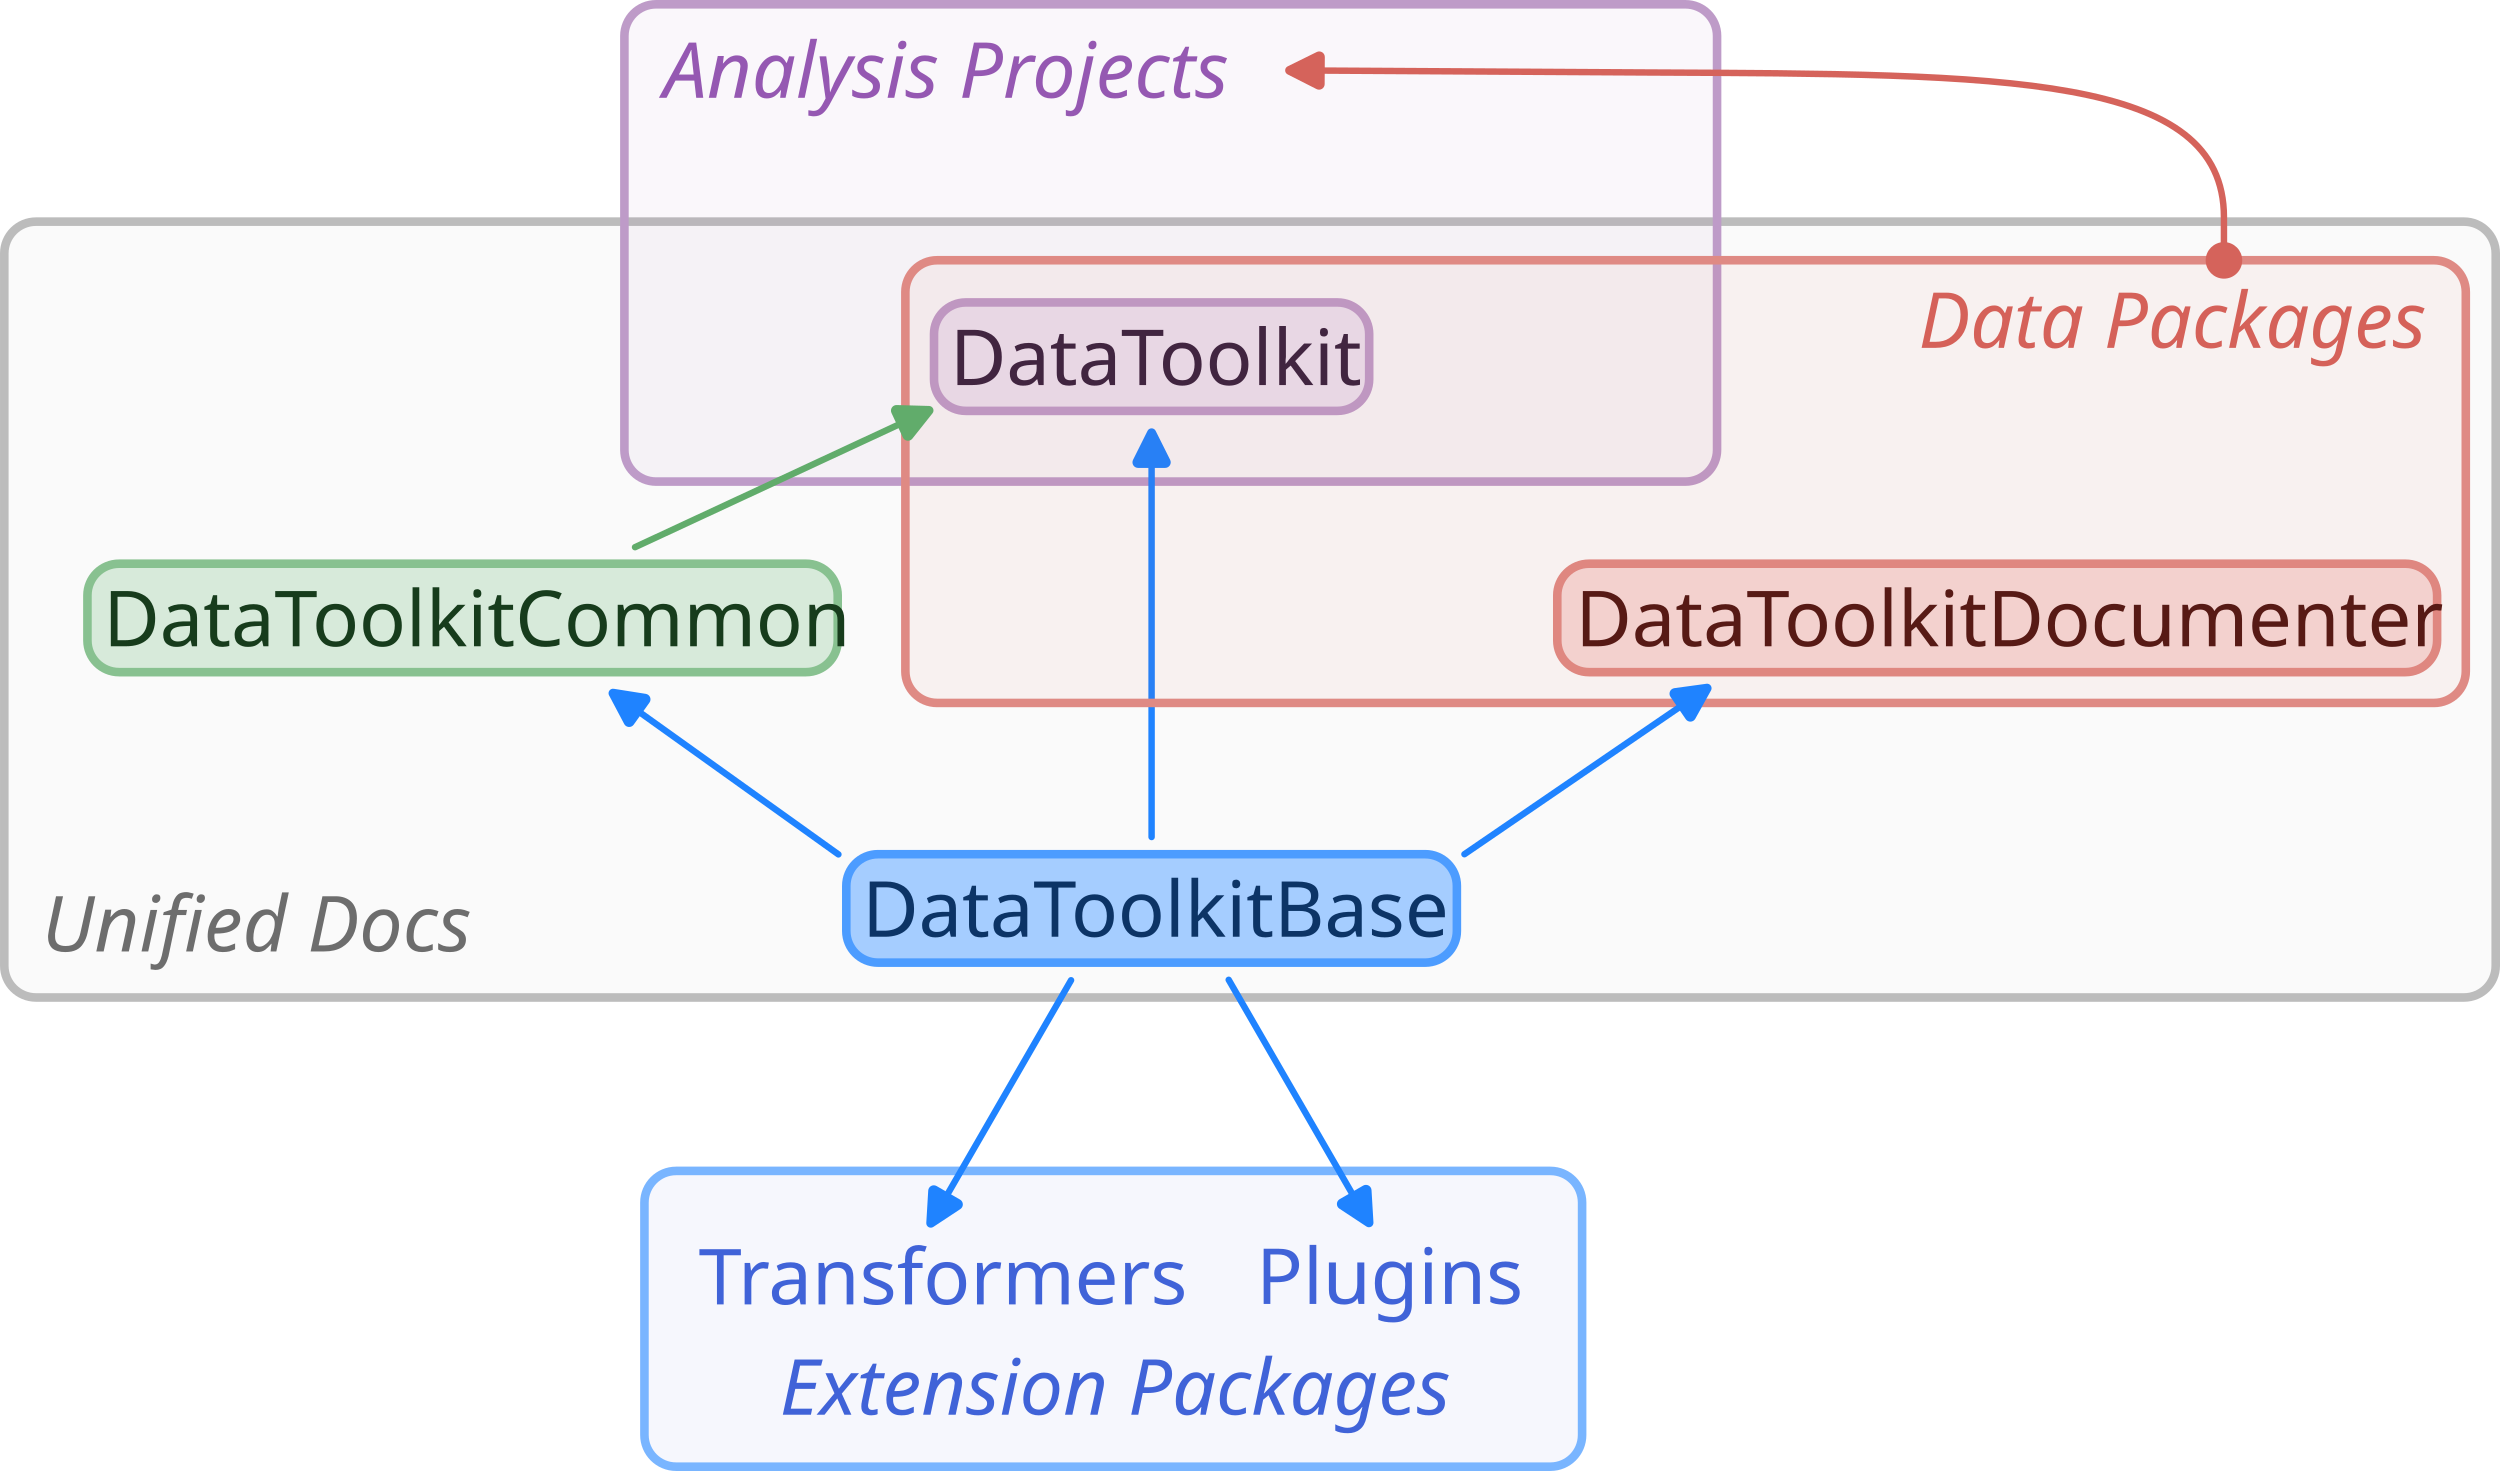
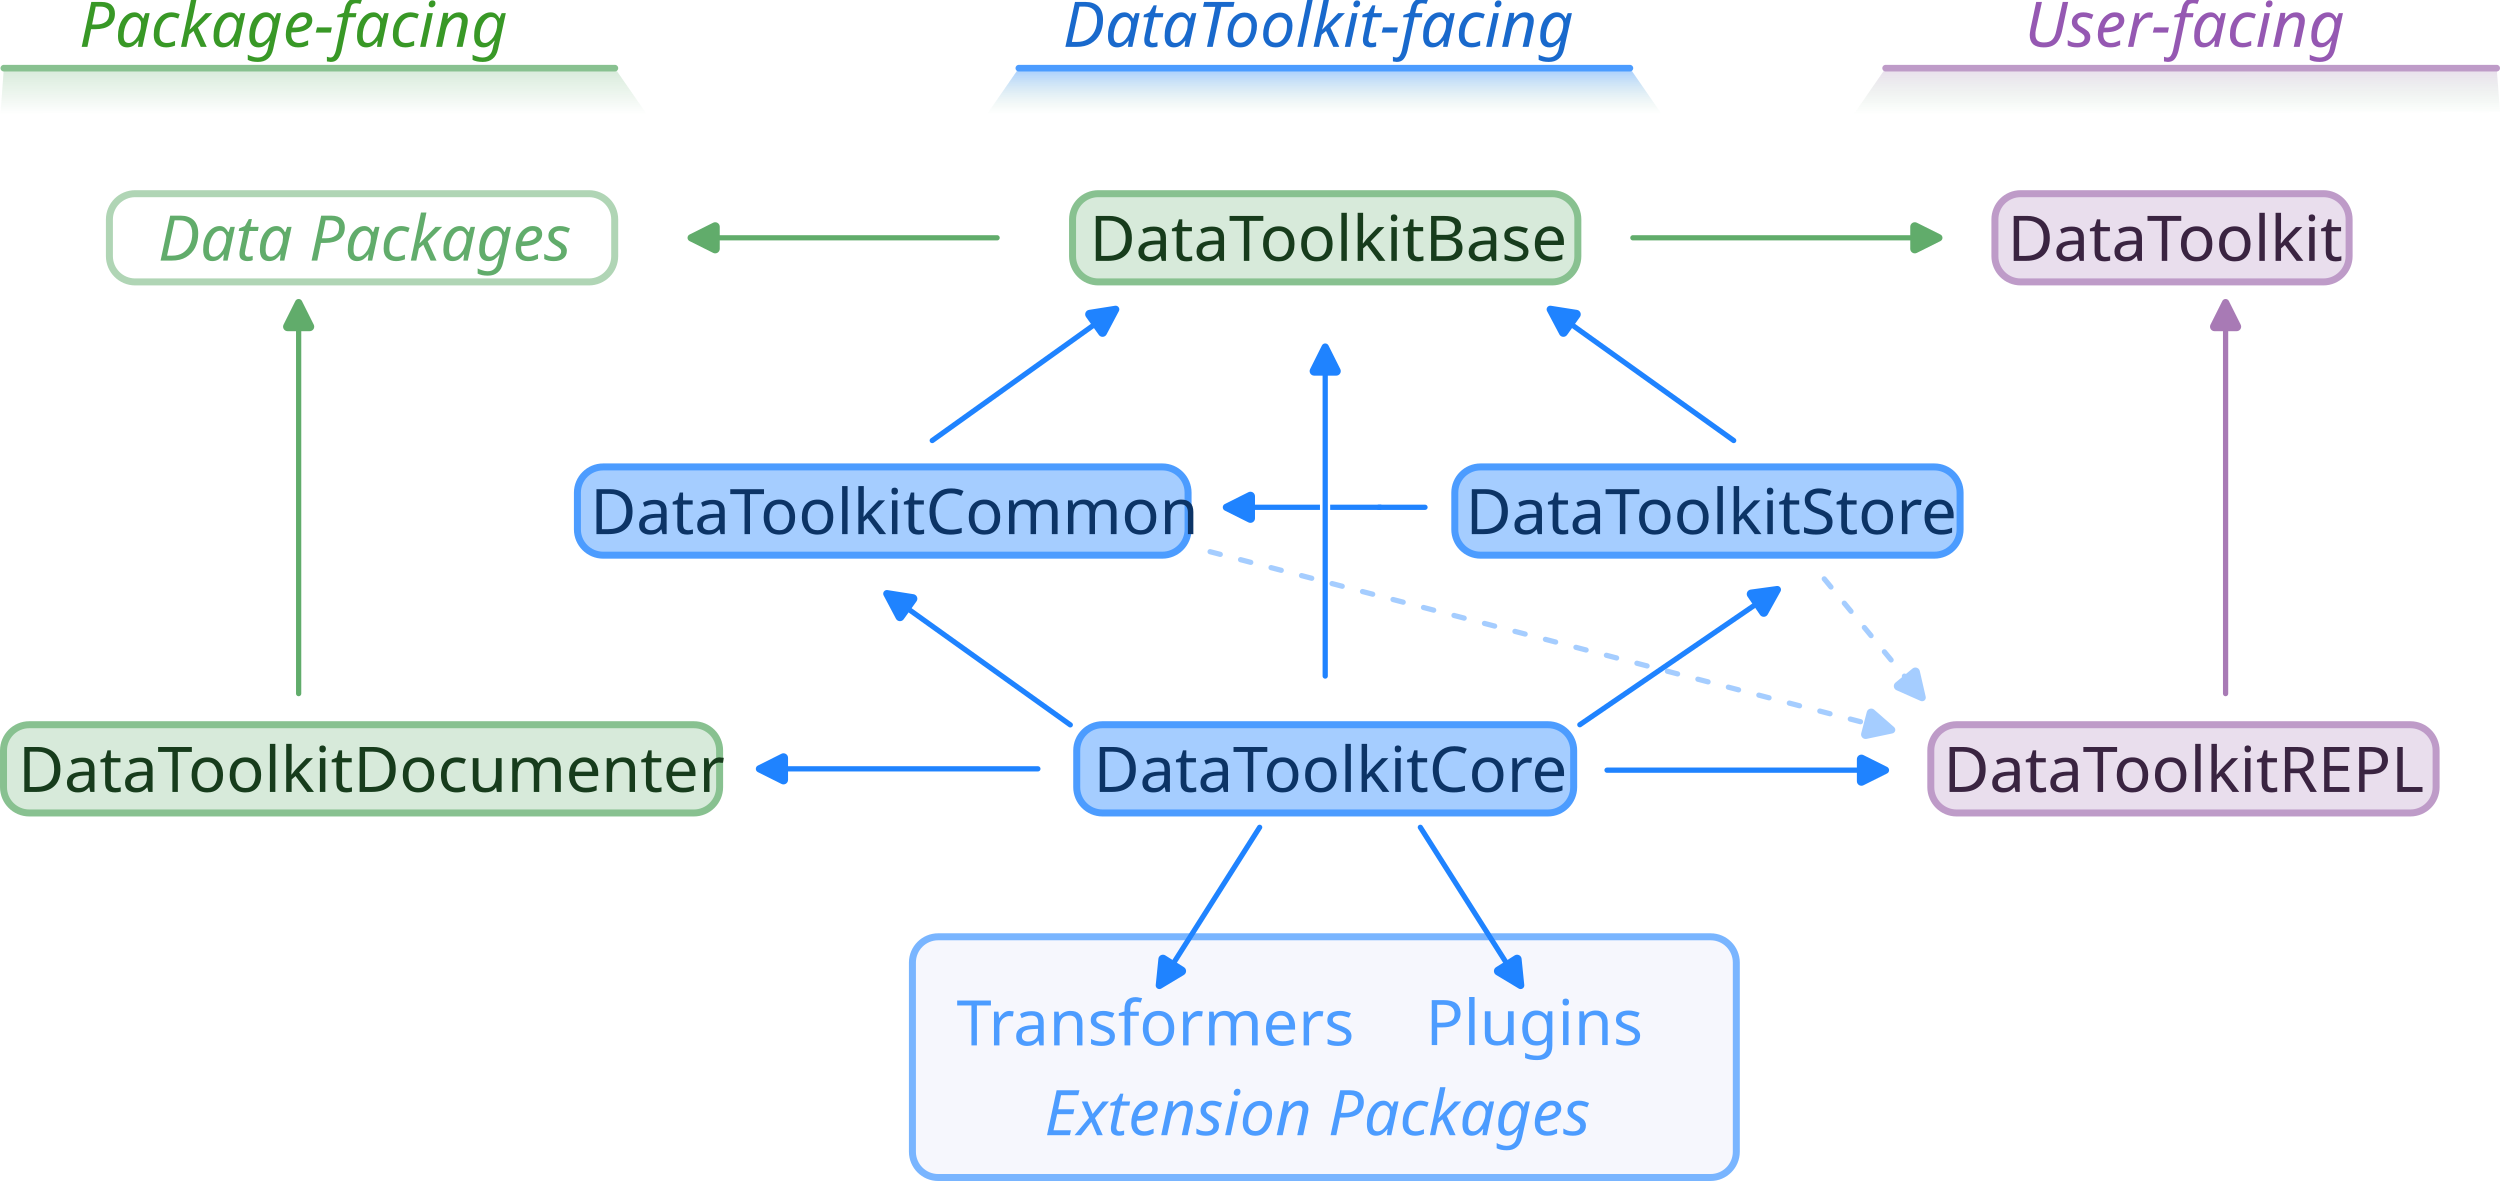
- <svg xmlns="http://www.w3.org/2000/svg" width="122.432mm" height="72.038mm" viewBox="0 0 122.432 72.038" version="1.1" id="svg5">
+ <svg xmlns="http://www.w3.org/2000/svg" xmlns:xlink="http://www.w3.org/1999/xlink" width="150.422mm" height="71.06mm" viewBox="0 0 150.422 71.06" version="1.1" id="svg5">
  <defs id="defs2">
-     <marker style="overflow:visible" id="Dot" refX="0" refY="0" orient="auto" markerWidth="5.667" markerHeight="5.667" viewBox="0 0 5.667 5.667" preserveAspectRatio="xMidYMid">
-       <path transform="scale(0.5)" style="fill:context-stroke;fill-rule:evenodd;stroke:context-stroke;stroke-width:1pt" d="M 5,0 C 5,2.76 2.76,5 0,5 -2.76,5 -5,2.76 -5,0 c 0,-2.76 2.3,-5 5,-5 2.76,0 5,2.24 5,5 z" id="Dot1" />
-     </marker>
+     <linearGradient id="linearGradient10">
+       <stop style="stop-color:#e9deed;stop-opacity:1;" offset="0" id="stop9" />
+       <stop style="stop-color:#d7eada;stop-opacity:0;" offset="1" id="stop10" />
+     </linearGradient>
+     <linearGradient id="linearGradient8">
+       <stop style="stop-color:#a5cdff;stop-opacity:1;" offset="0" id="stop7" />
+       <stop style="stop-color:#d7eada;stop-opacity:0;" offset="1" id="stop8" />
+     </linearGradient>
+     <linearGradient id="linearGradient5">
+       <stop style="stop-color:#d7eada;stop-opacity:1;" offset="0" id="stop5" />
+       <stop style="stop-color:#d7eada;stop-opacity:0;" offset="1" id="stop6" />
+     </linearGradient>
    <marker style="overflow:visible" id="RoundedArrow" refX="0" refY="0" orient="auto-start-reverse" markerWidth="6.135" markerHeight="5.93" viewBox="0 0 6.135 5.93" preserveAspectRatio="xMidYMid">
      <path transform="scale(0.7)" d="m -0.211,-4.106 6.422,3.211 a 1,1 90 0 1 0,1.789 L -0.211,4.106 A 1.236,1.236 31.717 0 1 -2,3 v -6 a 1.236,1.236 148.283 0 1 1.789,-1.106 z" style="fill:context-stroke;fill-rule:evenodd;stroke:none" id="path1367" />
    </marker>
    <marker style="overflow:visible" id="RoundedArrow-3" refX="0" refY="0" orient="auto-start-reverse" markerWidth="6.135" markerHeight="5.93" viewBox="0 0 6.135 5.93" preserveAspectRatio="xMidYMid">
      <path transform="scale(0.7)" d="m -0.211,-4.106 6.422,3.211 a 1,1 90 0 1 0,1.789 L -0.211,4.106 A 1.236,1.236 31.717 0 1 -2,3 v -6 a 1.236,1.236 148.283 0 1 1.789,-1.106 z" style="fill:context-stroke;fill-rule:evenodd;stroke:none" id="path1367-6" />
    </marker>
-     <marker style="overflow:visible" id="RoundedArrow-5" refX="0" refY="0" orient="auto-start-reverse" markerWidth="6.135" markerHeight="5.93" viewBox="0 0 6.135 5.93" preserveAspectRatio="xMidYMid">
-       <path transform="scale(0.7)" d="m -0.211,-4.106 6.422,3.211 a 1,1 90 0 1 0,1.789 L -0.211,4.106 A 1.236,1.236 31.717 0 1 -2,3 v -6 a 1.236,1.236 148.283 0 1 1.789,-1.106 z" style="fill:context-stroke;fill-rule:evenodd;stroke:none" id="path1367-3" />
-     </marker>
-     <marker style="overflow:visible" id="RoundedArrow-36" refX="0" refY="0" orient="auto-start-reverse" markerWidth="6.135" markerHeight="5.93" viewBox="0 0 6.135 5.93" preserveAspectRatio="xMidYMid">
-       <path transform="scale(0.7)" d="m -0.211,-4.106 6.422,3.211 a 1,1 90 0 1 0,1.789 L -0.211,4.106 A 1.236,1.236 31.717 0 1 -2,3 v -6 a 1.236,1.236 148.283 0 1 1.789,-1.106 z" style="fill:context-stroke;fill-rule:evenodd;stroke:none" id="path1367-7" />
-     </marker>
    <marker style="overflow:visible" id="RoundedArrow-36-9" refX="0" refY="0" orient="auto-start-reverse" markerWidth="6.135" markerHeight="5.93" viewBox="0 0 6.135 5.93" preserveAspectRatio="xMidYMid">
      <path transform="scale(0.7)" d="m -0.211,-4.106 6.422,3.211 a 1,1 90 0 1 0,1.789 L -0.211,4.106 A 1.236,1.236 31.717 0 1 -2,3 v -6 a 1.236,1.236 148.283 0 1 1.789,-1.106 z" style="fill:context-stroke;fill-rule:evenodd;stroke:none" id="path1367-7-3" />
    </marker>
-     <marker style="overflow:visible" id="RoundedArrow-367" refX="0" refY="0" orient="auto-start-reverse" markerWidth="6.135" markerHeight="5.93" viewBox="0 0 6.135 5.93" preserveAspectRatio="xMidYMid">
-       <path transform="scale(0.7)" d="m -0.211,-4.106 6.422,3.211 a 1,1 90 0 1 0,1.789 L -0.211,4.106 A 1.236,1.236 31.717 0 1 -2,3 v -6 a 1.236,1.236 148.283 0 1 1.789,-1.106 z" style="fill:context-stroke;fill-rule:evenodd;stroke:none" id="path1367-5" />
+     <marker style="overflow:visible" id="RoundedArrow-6" refX="0" refY="0" orient="auto-start-reverse" markerWidth="6.135" markerHeight="5.93" viewBox="0 0 6.135 5.93" preserveAspectRatio="xMidYMid">
+       <path transform="scale(0.7)" d="m -0.211,-4.106 6.422,3.211 a 1,1 90 0 1 0,1.789 L -0.211,4.106 A 1.236,1.236 31.717 0 1 -2,3 v -6 a 1.236,1.236 148.283 0 1 1.789,-1.106 z" style="fill:context-stroke;fill-rule:evenodd;stroke:none" id="path1367-2" />
    </marker>
+     <marker style="overflow:visible" id="RoundedArrow-6-1" refX="0" refY="0" orient="auto-start-reverse" markerWidth="6.135" markerHeight="5.93" viewBox="0 0 6.135 5.93" preserveAspectRatio="xMidYMid">
+       <path transform="scale(0.7)" d="m -0.211,-4.106 6.422,3.211 a 1,1 90 0 1 0,1.789 L -0.211,4.106 A 1.236,1.236 31.717 0 1 -2,3 v -6 a 1.236,1.236 148.283 0 1 1.789,-1.106 z" style="fill:context-stroke;fill-rule:evenodd;stroke:none" id="path1367-2-8" />
+     </marker>
+     <marker style="overflow:visible" id="RoundedArrow-3-2" refX="0" refY="0" orient="auto-start-reverse" markerWidth="6.135" markerHeight="5.93" viewBox="0 0 6.135 5.93" preserveAspectRatio="xMidYMid">
+       <path transform="scale(0.7)" d="m -0.211,-4.106 6.422,3.211 a 1,1 90 0 1 0,1.789 L -0.211,4.106 A 1.236,1.236 31.717 0 1 -2,3 v -6 a 1.236,1.236 148.283 0 1 1.789,-1.106 z" style="fill:context-stroke;fill-rule:evenodd;stroke:none" id="path1367-6-3" />
+     </marker>
+     <marker style="overflow:visible" id="RoundedArrow-3-2-5" refX="0" refY="0" orient="auto-start-reverse" markerWidth="6.135" markerHeight="5.93" viewBox="0 0 6.135 5.93" preserveAspectRatio="xMidYMid">
+       <path transform="scale(0.7)" d="m -0.211,-4.106 6.422,3.211 a 1,1 90 0 1 0,1.789 L -0.211,4.106 A 1.236,1.236 31.717 0 1 -2,3 v -6 a 1.236,1.236 148.283 0 1 1.789,-1.106 z" style="fill:context-stroke;fill-rule:evenodd;stroke:none" id="path1367-6-3-9" />
+     </marker>
+     <marker style="overflow:visible" id="RoundedArrow-7" refX="0" refY="0" orient="auto-start-reverse" markerWidth="6.135" markerHeight="5.93" viewBox="0 0 6.135 5.93" preserveAspectRatio="xMidYMid">
+       <path transform="scale(0.7)" d="m -0.211,-4.106 6.422,3.211 a 1,1 90 0 1 0,1.789 L -0.211,4.106 A 1.236,1.236 31.717 0 1 -2,3 v -6 a 1.236,1.236 148.283 0 1 1.789,-1.106 z" style="fill:context-stroke;fill-rule:evenodd;stroke:none" id="path1367-3" />
+     </marker>
+     <marker style="overflow:visible" id="RoundedArrow-3-2-5-2-9" refX="0" refY="0" orient="auto-start-reverse" markerWidth="6.135" markerHeight="5.93" viewBox="0 0 6.135 5.93" preserveAspectRatio="xMidYMid">
+       <path transform="scale(0.7)" d="m -0.211,-4.106 6.422,3.211 a 1,1 90 0 1 0,1.789 L -0.211,4.106 A 1.236,1.236 31.717 0 1 -2,3 v -6 a 1.236,1.236 148.283 0 1 1.789,-1.106 z" style="fill:context-stroke;fill-rule:evenodd;stroke:none" id="path1367-6-3-9-8-4" />
+     </marker>
+     <marker style="overflow:visible" id="RoundedArrow-3-2-5-2-9-0" refX="0" refY="0" orient="auto-start-reverse" markerWidth="6.135" markerHeight="5.93" viewBox="0 0 6.135 5.93" preserveAspectRatio="xMidYMid">
+       <path transform="scale(0.7)" d="m -0.211,-4.106 6.422,3.211 a 1,1 90 0 1 0,1.789 L -0.211,4.106 A 1.236,1.236 31.717 0 1 -2,3 v -6 a 1.236,1.236 148.283 0 1 1.789,-1.106 z" style="fill:context-stroke;fill-rule:evenodd;stroke:none" id="path1367-6-3-9-8-4-3" />
+     </marker>
+     <marker style="overflow:visible" id="RoundedArrow-7-6" refX="0" refY="0" orient="auto-start-reverse" markerWidth="6.135" markerHeight="5.93" viewBox="0 0 6.135 5.93" preserveAspectRatio="xMidYMid">
+       <path transform="scale(0.7)" d="m -0.211,-4.106 6.422,3.211 a 1,1 90 0 1 0,1.789 L -0.211,4.106 A 1.236,1.236 31.717 0 1 -2,3 v -6 a 1.236,1.236 148.283 0 1 1.789,-1.106 z" style="fill:context-stroke;fill-rule:evenodd;stroke:none" id="path1367-3-3" />
+     </marker>
+     <marker style="overflow:visible" id="RoundedArrow-6-1-0" refX="0" refY="0" orient="auto-start-reverse" markerWidth="6.135" markerHeight="5.93" viewBox="0 0 6.135 5.93" preserveAspectRatio="xMidYMid">
+       <path transform="scale(0.7)" d="m -0.211,-4.106 6.422,3.211 a 1,1 90 0 1 0,1.789 L -0.211,4.106 A 1.236,1.236 31.717 0 1 -2,3 v -6 a 1.236,1.236 148.283 0 1 1.789,-1.106 z" style="fill:context-stroke;fill-rule:evenodd;stroke:none" id="path1367-2-8-6" />
+     </marker>
+     <marker style="overflow:visible" id="RoundedArrow-6-1-0-5" refX="0" refY="0" orient="auto-start-reverse" markerWidth="6.135" markerHeight="5.93" viewBox="0 0 6.135 5.93" preserveAspectRatio="xMidYMid">
+       <path transform="scale(0.7)" d="m -0.211,-4.106 6.422,3.211 a 1,1 90 0 1 0,1.789 L -0.211,4.106 A 1.236,1.236 31.717 0 1 -2,3 v -6 a 1.236,1.236 148.283 0 1 1.789,-1.106 z" style="fill:context-stroke;fill-rule:evenodd;stroke:none" id="path1367-2-8-6-5" />
+     </marker>
+     <marker style="overflow:visible" id="RoundedArrow-3-2-5-2-9-0-7" refX="0" refY="0" orient="auto-start-reverse" markerWidth="6.135" markerHeight="5.93" viewBox="0 0 6.135 5.93" preserveAspectRatio="xMidYMid">
+       <path transform="scale(0.7)" d="m -0.211,-4.106 6.422,3.211 a 1,1 90 0 1 0,1.789 L -0.211,4.106 A 1.236,1.236 31.717 0 1 -2,3 v -6 a 1.236,1.236 148.283 0 1 1.789,-1.106 z" style="fill:context-stroke;fill-rule:evenodd;stroke:none" id="path1367-6-3-9-8-4-3-6" />
+     </marker>
+     <marker style="overflow:visible" id="RoundedArrow-36-9-2" refX="0" refY="0" orient="auto-start-reverse" markerWidth="6.135" markerHeight="5.93" viewBox="0 0 6.135 5.93" preserveAspectRatio="xMidYMid">
+       <path transform="scale(0.7)" d="m -0.211,-4.106 6.422,3.211 a 1,1 90 0 1 0,1.789 L -0.211,4.106 A 1.236,1.236 31.717 0 1 -2,3 v -6 a 1.236,1.236 148.283 0 1 1.789,-1.106 z" style="fill:context-stroke;fill-rule:evenodd;stroke:none" id="path1367-7-3-6" />
+     </marker>
+     <linearGradient xlink:href="#linearGradient5" id="linearGradient6" x1="0.451" y1="24.674" x2="0.451" y2="27.472" gradientUnits="userSpaceOnUse" gradientTransform="translate(-1.80423,5.271205)" />
+     <linearGradient xlink:href="#linearGradient8" id="linearGradient7" gradientUnits="userSpaceOnUse" x1="0.451" y1="24.674" x2="0.451" y2="27.472" gradientTransform="translate(59.2683,5.271205)" />
+     <linearGradient xlink:href="#linearGradient10" id="linearGradient9" gradientUnits="userSpaceOnUse" gradientTransform="translate(111.4217,5.271205)" x1="0.451" y1="24.674" x2="0.451" y2="27.472" />
  </defs>
-   <g id="layer1" transform="translate(-3.373172,-27.61642)">
-     <rect style="fill:#202020;fill-opacity:0.02;fill-rule:evenodd;stroke:#bcbcbc;stroke-width:0.421;stroke-linecap:round;stroke-linejoin:round;stroke-dashoffset:1.512;stroke-opacity:1" id="rect440" width="122.011" height="37.995" x="3.584" y="38.471" rx="1.55" ry="1.55" />
-     <rect style="fill:#9558b2;fill-opacity:0.05;fill-rule:evenodd;stroke:#be9bc8;stroke-width:0.421;stroke-linecap:round;stroke-linejoin:round;stroke-dasharray:none;stroke-dashoffset:1.512" id="rect2183" width="53.51" height="23.374" x="33.952" y="27.827" rx="1.55" ry="1.55" />
-     <rect style="fill:#4063d8;fill-opacity:0.05;fill-rule:evenodd;stroke:#79b5ff;stroke-width:0.421;stroke-linecap:round;stroke-linejoin:round;stroke-dasharray:none;stroke-dashoffset:1.512" id="rect1738-6" width="45.92" height="14.484" x="34.933" y="84.96" rx="1.55" ry="1.55" />
+   <g id="layer1" transform="translate(19.96606,-25.84376)">
+     <rect style="fill:#4063d8;fill-opacity:0.05;fill-rule:evenodd;stroke:#79b5ff;stroke-width:0.421;stroke-linecap:round;stroke-linejoin:round;stroke-dasharray:none;stroke-dashoffset:1.512" id="rect1738-6" width="49.573" height="14.484" x="34.933" y="82.209" rx="1.55" ry="1.55" />
    <rect style="fill:#a5cdff;fill-rule:evenodd;stroke:#4c9cff;stroke-width:0.421;stroke-linecap:round;stroke-linejoin:round;stroke-dasharray:none;stroke-dashoffset:1.512" id="rect455" width="29.901" height="5.31" x="44.819" y="69.449" rx="1.55" ry="1.55" />
-     <text xml:space="preserve" style="font-size:3.793px;line-height:1.25;font-family:'IBM Plex Sans';-inkscape-font-specification:'IBM Plex Sans,  weight=450';fill:#0c3466;stroke-width:0.158" x="45.591" y="73.492" id="text193">
-       <tspan id="tspan191" style="font-style:normal;font-variant:normal;font-weight:500;font-stretch:normal;font-size:3.793px;font-family:'IBM Plex Sans';-inkscape-font-specification:'IBM Plex Sans, Medium';font-variant-ligatures:normal;font-variant-caps:normal;font-variant-numeric:normal;font-variant-east-asian:normal;fill:#0c3466;stroke-width:0.158" x="45.591" y="73.492">DataToolkitBase</tspan>
+     <text xml:space="preserve" style="font-size:3.793px;line-height:1.25;font-family:'IBM Plex Sans';-inkscape-font-specification:'IBM Plex Sans,  weight=450';fill:#0c3466;stroke-width:0.158" x="45.83" y="73.492" id="text193">
+       <tspan id="tspan191" style="font-style:normal;font-variant:normal;font-weight:500;font-stretch:normal;font-size:3.793px;font-family:'IBM Plex Sans';-inkscape-font-specification:'IBM Plex Sans, Medium';font-variant-ligatures:normal;font-variant-caps:normal;font-variant-numeric:normal;font-variant-east-asian:normal;fill:#0c3466;stroke-width:0.158" x="45.83" y="73.492">DataToolkitCore</tspan>
    </text>
-     <rect style="fill:#d7eada;fill-rule:evenodd;stroke:#88c190;stroke-width:0.421;stroke-linecap:round;stroke-linejoin:round;stroke-dasharray:none;stroke-dashoffset:1.512" id="rect455-3" width="36.743" height="5.31" x="7.655" y="55.223" rx="1.55" ry="1.55" />
-     <text xml:space="preserve" style="font-size:3.793px;line-height:1.25;font-family:'IBM Plex Sans';-inkscape-font-specification:'IBM Plex Sans,  weight=450';fill:#173c1c;stroke-width:0.158" x="8.426" y="59.266" id="text193-6">
-       <tspan id="tspan191-1" style="font-style:normal;font-variant:normal;font-weight:500;font-stretch:normal;font-size:3.793px;font-family:'IBM Plex Sans';-inkscape-font-specification:'IBM Plex Sans, Medium';font-variant-ligatures:normal;font-variant-caps:normal;font-variant-numeric:normal;font-variant-east-asian:normal;fill:#173c1c;stroke-width:0.158" x="8.426" y="59.266">DataToolkitCommon</tspan>
+     <rect style="fill:#a5cdff;fill-rule:evenodd;stroke:#4c9cff;stroke-width:0.421;stroke-linecap:round;stroke-linejoin:round;stroke-dasharray:none;stroke-dashoffset:1.512" id="rect455-3" width="36.743" height="5.31" x="14.776" y="53.938" rx="1.55" ry="1.55" />
+     <text xml:space="preserve" style="font-size:3.793px;line-height:1.25;font-family:'IBM Plex Sans';-inkscape-font-specification:'IBM Plex Sans,  weight=450';fill:#0c3466;stroke-width:0.158" x="15.548" y="57.982" id="text193-6">
+       <tspan id="tspan191-1" style="font-style:normal;font-variant:normal;font-weight:500;font-stretch:normal;font-size:3.793px;font-family:'IBM Plex Sans';-inkscape-font-specification:'IBM Plex Sans, Medium';font-variant-ligatures:normal;font-variant-caps:normal;font-variant-numeric:normal;font-variant-east-asian:normal;fill:#0c3466;stroke-width:0.158" x="15.548" y="57.982">DataToolkitCommon</tspan>
    </text>
-     <rect style="fill:#f4d8d6;fill-rule:evenodd;stroke:#df8a84;stroke-width:0.421;stroke-linecap:round;stroke-linejoin:round;stroke-dasharray:none;stroke-dashoffset:1.512" id="rect455-3-5" width="43.087" height="5.31" x="79.638" y="55.223" rx="1.55" ry="1.55" />
-     <text xml:space="preserve" style="font-size:3.793px;line-height:1.25;font-family:'IBM Plex Sans';-inkscape-font-specification:'IBM Plex Sans,  weight=450';fill:#511814;stroke-width:0.158" x="80.515" y="59.266" id="text193-6-4">
-       <tspan id="tspan191-1-7" style="font-style:normal;font-variant:normal;font-weight:500;font-stretch:normal;font-size:3.793px;font-family:'IBM Plex Sans';-inkscape-font-specification:'IBM Plex Sans, Medium';font-variant-ligatures:normal;font-variant-caps:normal;font-variant-numeric:normal;font-variant-east-asian:normal;fill:#511814;stroke-width:0.158" x="80.515" y="59.266">DataToolkitDocumenter</tspan>
+     <rect style="fill:#a5cdff;fill-rule:evenodd;stroke:#4c9cff;stroke-width:0.421;stroke-linecap:round;stroke-linejoin:round;stroke-dasharray:none;stroke-dashoffset:1.512" id="rect455-3-9" width="30.403" height="5.31" x="67.567" y="53.938" rx="1.55" ry="1.55" />
+     <text xml:space="preserve" style="font-size:3.793px;line-height:1.25;font-family:'IBM Plex Sans';-inkscape-font-specification:'IBM Plex Sans,  weight=450';fill:#0c3466;stroke-width:0.158" x="68.216" y="57.982" id="text193-6-1">
+       <tspan id="tspan191-1-2" style="font-style:normal;font-variant:normal;font-weight:500;font-stretch:normal;font-size:3.793px;font-family:'IBM Plex Sans';-inkscape-font-specification:'IBM Plex Sans, Medium';font-variant-ligatures:normal;font-variant-caps:normal;font-variant-numeric:normal;font-variant-east-asian:normal;fill:#0c3466;stroke-width:0.158" x="68.216" y="57.982">DataToolkitStore</tspan>
    </text>
-     <rect style="fill:#e9deed;fill-rule:evenodd;stroke:#be9bc8;stroke-width:0.421;stroke-linecap:round;stroke-linejoin:round;stroke-dasharray:none;stroke-dashoffset:1.512" id="rect455-0" width="21.312" height="5.31" x="49.114" y="42.428" rx="1.55" ry="1.55" />
-     <text xml:space="preserve" style="font-size:3.793px;line-height:1.25;font-family:'IBM Plex Sans';-inkscape-font-specification:'IBM Plex Sans,  weight=450';fill:#3a2441;stroke-width:0.158" x="49.886" y="46.472" id="text193-63">
-       <tspan id="tspan191-2" style="font-style:normal;font-variant:normal;font-weight:500;font-stretch:normal;font-size:3.793px;font-family:'IBM Plex Sans';-inkscape-font-specification:'IBM Plex Sans, Medium';font-variant-ligatures:normal;font-variant-caps:normal;font-variant-numeric:normal;font-variant-east-asian:normal;fill:#3a2441;stroke-width:0.158" x="49.886" y="46.472">DataToolkit</tspan>
+     <rect style="fill:#d7eada;fill-rule:evenodd;stroke:#88c190;stroke-width:0.421;stroke-linecap:round;stroke-linejoin:round;stroke-dasharray:none;stroke-dashoffset:1.512" id="rect455-3-9-3" width="30.403" height="5.31" x="44.568" y="37.497" rx="1.55" ry="1.55" />
+     <rect style="fill:none;fill-rule:evenodd;stroke:#b0d5b5;stroke-width:0.421;stroke-linecap:round;stroke-linejoin:round;stroke-dasharray:none;stroke-dashoffset:1.512" id="rect455-3-9-3-2" width="30.403" height="5.31" x="-13.383" y="37.497" rx="1.55" ry="1.55" />
+     <text xml:space="preserve" style="font-size:3.793px;line-height:1.25;font-family:'IBM Plex Sans';-inkscape-font-specification:'IBM Plex Sans,  weight=450';fill:#173c1c;stroke-width:0.158" x="45.591" y="41.54" id="text193-6-1-6">
+       <tspan id="tspan191-1-2-0" style="font-style:normal;font-variant:normal;font-weight:500;font-stretch:normal;font-size:3.793px;font-family:'IBM Plex Sans';-inkscape-font-specification:'IBM Plex Sans, Medium';font-variant-ligatures:normal;font-variant-caps:normal;font-variant-numeric:normal;font-variant-east-asian:normal;fill:#173c1c;stroke-width:0.158" x="45.591" y="41.54">DataToolkitBase</tspan>
+     </text>
+     <rect style="fill:#e9deed;fill-rule:evenodd;stroke:#be9bc8;stroke-width:0.421;stroke-linecap:round;stroke-linejoin:round;stroke-dasharray:none;stroke-dashoffset:1.512" id="rect455-3-9-7" width="30.403" height="5.31" x="96.208" y="69.449" rx="1.55" ry="1.55" />
+     <text xml:space="preserve" style="font-size:3.793px;line-height:1.25;font-family:'IBM Plex Sans';-inkscape-font-specification:'IBM Plex Sans,  weight=450';fill:#3a2441;stroke-width:0.158" x="96.96" y="73.492" id="text193-6-1-0">
+       <tspan id="tspan191-1-2-9" style="font-style:normal;font-variant:normal;font-weight:500;font-stretch:normal;font-size:3.793px;font-family:'IBM Plex Sans';-inkscape-font-specification:'IBM Plex Sans, Medium';font-variant-ligatures:normal;font-variant-caps:normal;font-variant-numeric:normal;font-variant-east-asian:normal;fill:#3a2441;stroke-width:0.158" x="96.96" y="73.492">DataToolkitREPL</tspan>
+     </text>
+     <rect style="fill:#d7eada;fill-rule:evenodd;stroke:#88c190;stroke-width:0.421;stroke-linecap:round;stroke-linejoin:round;stroke-dasharray:none;stroke-dashoffset:1.512" id="rect455-3-5" width="43.087" height="5.31" x="-19.755" y="69.449" rx="1.55" ry="1.55" />
+     <text xml:space="preserve" style="font-size:3.793px;line-height:1.25;font-family:'IBM Plex Sans';-inkscape-font-specification:'IBM Plex Sans,  weight=450';fill:#173c1c;stroke-width:0.158" x="-18.879" y="73.492" id="text193-6-4">
+       <tspan id="tspan191-1-7" style="font-style:normal;font-variant:normal;font-weight:500;font-stretch:normal;font-size:3.793px;font-family:'IBM Plex Sans';-inkscape-font-specification:'IBM Plex Sans, Medium';font-variant-ligatures:normal;font-variant-caps:normal;font-variant-numeric:normal;font-variant-east-asian:normal;fill:#173c1c;stroke-width:0.158" x="-18.879" y="73.492">DataToolkitDocumenter</tspan>
+     </text>
+     <rect style="fill:#e9deed;fill-rule:evenodd;stroke:#be9bc8;stroke-width:0.421;stroke-linecap:round;stroke-linejoin:round;stroke-dasharray:none;stroke-dashoffset:1.512" id="rect455-0" width="21.312" height="5.31" x="100.065" y="37.497" rx="1.55" ry="1.55" />
+     <text xml:space="preserve" style="font-size:3.793px;line-height:1.25;font-family:'IBM Plex Sans';-inkscape-font-specification:'IBM Plex Sans,  weight=450';fill:#3a2441;stroke-width:0.158" x="100.819" y="41.54" id="text193-63">
+       <tspan id="tspan191-2" style="font-style:normal;font-variant:normal;font-weight:500;font-stretch:normal;font-size:3.793px;font-family:'IBM Plex Sans';-inkscape-font-specification:'IBM Plex Sans, Medium';font-variant-ligatures:normal;font-variant-caps:normal;font-variant-numeric:normal;font-variant-east-asian:normal;fill:#3a2441;stroke-width:0.158" x="100.819" y="41.54">DataToolkit</tspan>
    </text>
    <path style="fill:none;stroke:#1f83ff;stroke-width:0.316;stroke-linecap:round;stroke-linejoin:miter;stroke-dasharray:none;stroke-opacity:1;marker-end:url(#RoundedArrow)" d="M 44.432,69.458 34.433,62.308" id="path569" />
-     <path style="fill:none;stroke:#1f83ff;stroke-width:0.316;stroke-linecap:round;stroke-linejoin:miter;stroke-dasharray:none;stroke-opacity:1;marker-end:url(#RoundedArrow)" d="M 59.77,68.607 V 50.089" id="path1803" />
-     <path style="fill:none;stroke:#1f83ff;stroke-width:0.316;stroke-linecap:round;stroke-linejoin:miter;stroke-dasharray:none;stroke-opacity:1;marker-end:url(#RoundedArrow-36)" d="m 63.546,75.601 6.231,10.793" id="path1803-5" />
-     <path style="fill:none;stroke:#1f83ff;stroke-width:0.316;stroke-linecap:round;stroke-linejoin:miter;stroke-dasharray:none;stroke-opacity:1;marker-end:url(#RoundedArrow-36-9)" d="M 55.826,75.622 49.594,86.415" id="path1803-5-6" />
-     <text xml:space="preserve" style="font-style:italic;font-variant:normal;font-stretch:normal;font-size:3.793px;line-height:1.25;font-family:'IBM Plex Sans';-inkscape-font-specification:'IBM Plex Sans,  weight=450 Italic';font-variant-ligatures:normal;font-variant-caps:normal;font-variant-numeric:normal;font-variant-east-asian:normal;fill:#d5635b;stroke-width:0.158" x="97.325" y="44.651" id="text193-6-4-6">
-       <tspan id="tspan191-1-7-2" style="font-style:italic;font-variant:normal;font-weight:500;font-stretch:normal;font-size:3.793px;font-family:'IBM Plex Sans';-inkscape-font-specification:'IBM Plex Sans,  weight=450 Italic';font-variant-ligatures:normal;font-variant-caps:normal;font-variant-numeric:normal;font-variant-east-asian:normal;fill:#d5635b;stroke-width:0.158" x="97.325" y="44.651">Data Packages</tspan>
+     <path style="fill:none;stroke:#1f83ff;stroke-width:0.316;stroke-linecap:round;stroke-linejoin:miter;stroke-dasharray:none;stroke-opacity:1;marker-end:url(#RoundedArrow-6)" d="M 84.348,52.35 74.35,45.2" id="path569-6" />
+     <path style="fill:none;stroke:#1f83ff;stroke-width:0.316;stroke-linecap:round;stroke-linejoin:miter;stroke-dasharray:none;stroke-opacity:1;marker-end:url(#RoundedArrow-6-1)" d="m 36.126,52.35 9.998,-7.15" id="path569-6-7" />
+     <path style="fill:none;stroke:#a5cdff;stroke-width:0.316;stroke-linecap:round;stroke-linejoin:miter;stroke-dasharray:0.632, 1.264;stroke-dashoffset:0;stroke-opacity:1;marker-end:url(#RoundedArrow-6-1-0)" d="m 52.844,59.039 39.773,10.396" id="path569-6-7-1" />
+     <path style="fill:none;stroke:#a5cdff;stroke-width:0.316;stroke-linecap:round;stroke-linejoin:miter;stroke-dasharray:0.632, 1.264;stroke-dashoffset:0;stroke-opacity:1;marker-end:url(#RoundedArrow-6-1-0-5)" d="m 89.798,60.675 5.077,6.158" id="path569-6-7-1-4" />
+     <path style="fill:none;stroke:#61ac6b;stroke-width:0.316;stroke-linecap:round;stroke-linejoin:miter;stroke-dasharray:none;stroke-opacity:1;marker-end:url(#RoundedArrow-7)" d="M -1.997,67.577 V 45.329" id="path1803-6" />
+     <path style="fill:none;stroke:#1f83ff;stroke-width:0.316;stroke-linecap:round;stroke-linejoin:miter;stroke-dasharray:none;stroke-opacity:1;marker-end:url(#RoundedArrow-36-9)" d="m 55.826,75.622 -5.351,8.436" id="path1803-5-6" />
+     <path style="fill:none;stroke:#1f83ff;stroke-width:0.316;stroke-linecap:round;stroke-linejoin:miter;stroke-dasharray:none;stroke-opacity:1;marker-end:url(#RoundedArrow-36-9-2)" d="m 65.494,75.622 5.351,8.436" id="path1803-5-6-1" />
+     <text xml:space="preserve" style="font-style:italic;font-variant:normal;font-stretch:normal;font-size:3.793px;line-height:1.25;font-family:'IBM Plex Sans';-inkscape-font-specification:'IBM Plex Sans,  weight=450 Italic';font-variant-ligatures:normal;font-variant-caps:normal;font-variant-numeric:normal;font-variant-east-asian:normal;fill:#61ac6b;stroke-width:0.158" x="-10.461" y="41.525" id="text193-6-4-6">
+       <tspan id="tspan191-1-7-2" style="font-style:italic;font-variant:normal;font-weight:500;font-stretch:normal;font-size:3.793px;font-family:'IBM Plex Sans';-inkscape-font-specification:'IBM Plex Sans,  weight=450 Italic';font-variant-ligatures:normal;font-variant-caps:normal;font-variant-numeric:normal;font-variant-east-asian:normal;fill:#61ac6b;stroke-width:0.158" x="-10.461" y="41.525">Data Packages</tspan>
    </text>
-     <rect style="fill:#cb3c33;fill-opacity:0.05;fill-rule:evenodd;stroke:#df8a84;stroke-width:0.421;stroke-linecap:round;stroke-linejoin:round;stroke-dasharray:none;stroke-dashoffset:1.512" id="rect1738" width="76.418" height="21.679" x="47.712" y="40.362" rx="1.55" ry="1.55" />
    <path style="fill:none;stroke:#1f83ff;stroke-width:0.316;stroke-linecap:round;stroke-linejoin:miter;stroke-dasharray:none;stroke-opacity:1;marker-end:url(#RoundedArrow-3)" d="M 75.091,69.449 85.921,62.041" id="path569-7" />
-     <path style="fill:none;stroke:#61ac6b;stroke-width:0.316;stroke-linecap:round;stroke-linejoin:miter;stroke-dasharray:none;stroke-opacity:1;marker-end:url(#RoundedArrow-5)" d="M 34.473,54.413 47.712,48.256" id="path569-5" />
-     <text xml:space="preserve" style="font-style:italic;font-variant:normal;font-stretch:normal;font-size:3.793px;line-height:1.25;font-family:'IBM Plex Sans';-inkscape-font-specification:'IBM Plex Sans,  weight=450 Italic';font-variant-ligatures:normal;font-variant-caps:normal;font-variant-numeric:normal;font-variant-east-asian:normal;fill:#9558b2;stroke-width:0.158" x="35.861" y="32.406" id="text193-6-4-6-4">
-       <tspan id="tspan191-1-7-2-7" style="font-style:italic;font-variant:normal;font-weight:500;font-stretch:normal;font-size:3.793px;font-family:'IBM Plex Sans';-inkscape-font-specification:'IBM Plex Sans,  weight=450 Italic';font-variant-ligatures:normal;font-variant-caps:normal;font-variant-numeric:normal;font-variant-east-asian:normal;fill:#9558b2;stroke-width:0.158" x="35.861" y="32.406">Analysis Projects</tspan>
+     <path style="fill:none;stroke:#1f83ff;stroke-width:0.316;stroke-linecap:round;stroke-linejoin:miter;stroke-dasharray:none;stroke-opacity:1;marker-end:url(#RoundedArrow-3-2)" d="M 76.727,72.185 H 92.202" id="path569-7-7" />
+     <text xml:space="preserve" style="font-style:italic;font-variant:normal;font-weight:500;font-stretch:normal;font-size:3.793px;line-height:1.25;font-family:'IBM Plex Sans';-inkscape-font-specification:'IBM Plex Sans, Medium Italic';font-variant-ligatures:normal;font-variant-caps:normal;font-variant-numeric:normal;font-variant-east-asian:normal;fill:#4c9cff;stroke-width:0.158" x="42.876" y="94.15" id="text193-6-4-6-4-5">
+       <tspan id="tspan191-1-7-2-7-6" style="font-style:italic;font-variant:normal;font-weight:500;font-stretch:normal;font-size:3.793px;font-family:'IBM Plex Sans';-inkscape-font-specification:'IBM Plex Sans, Medium Italic';font-variant-ligatures:normal;font-variant-caps:normal;font-variant-numeric:normal;font-variant-east-asian:normal;fill:#4c9cff;stroke-width:0.158" x="42.876" y="94.15">Extension Packages</tspan>
    </text>
-     <text xml:space="preserve" style="font-style:italic;font-variant:normal;font-stretch:normal;font-size:3.793px;line-height:1.25;font-family:'IBM Plex Sans';-inkscape-font-specification:'IBM Plex Sans,  weight=450 Italic';font-variant-ligatures:normal;font-variant-caps:normal;font-variant-numeric:normal;font-variant-east-asian:normal;fill:#6d6d6d;fill-opacity:1;stroke-width:0.158" x="5.43" y="74.211" id="text193-6-4-6-4-3">
-       <tspan id="tspan191-1-7-2-7-67" style="font-style:italic;font-variant:normal;font-weight:500;font-stretch:normal;font-size:3.793px;font-family:'IBM Plex Sans';-inkscape-font-specification:'IBM Plex Sans,  weight=450 Italic';font-variant-ligatures:normal;font-variant-caps:normal;font-variant-numeric:normal;font-variant-east-asian:normal;fill:#6d6d6d;fill-opacity:1;stroke-width:0.158" x="5.43" y="74.211">Unified Docs</tspan>
+     <text xml:space="preserve" style="font-style:normal;font-variant:normal;font-weight:300;font-stretch:normal;font-size:3.793px;line-height:1.25;font-family:'IBM Plex Sans';-inkscape-font-specification:'IBM Plex Sans, Light';font-variant-ligatures:normal;font-variant-caps:normal;font-variant-numeric:normal;font-variant-east-asian:normal;fill:#4c9cff;stroke-width:0.158" x="65.805" y="88.721" id="text193-6-4-6-4-5-0">
+       <tspan id="tspan191-1-7-2-7-6-6" style="font-style:normal;font-variant:normal;font-weight:300;font-stretch:normal;font-size:3.793px;font-family:'IBM Plex Sans';-inkscape-font-specification:'IBM Plex Sans, Light';font-variant-ligatures:normal;font-variant-caps:normal;font-variant-numeric:normal;font-variant-east-asian:normal;fill:#4c9cff;stroke-width:0.158" x="65.805" y="88.721">Plugins</tspan>
    </text>
-     <text xml:space="preserve" style="font-style:italic;font-variant:normal;font-weight:500;font-stretch:normal;font-size:3.793px;line-height:1.25;font-family:'IBM Plex Sans';-inkscape-font-specification:'IBM Plex Sans, Medium Italic';font-variant-ligatures:normal;font-variant-caps:normal;font-variant-numeric:normal;font-variant-east-asian:normal;fill:#4063d8;stroke-width:0.158" x="41.554" y="96.9" id="text193-6-4-6-4-5">
-       <tspan id="tspan191-1-7-2-7-6" style="font-style:italic;font-variant:normal;font-weight:500;font-stretch:normal;font-size:3.793px;font-family:'IBM Plex Sans';-inkscape-font-specification:'IBM Plex Sans, Medium Italic';font-variant-ligatures:normal;font-variant-caps:normal;font-variant-numeric:normal;font-variant-east-asian:normal;fill:#4063d8;stroke-width:0.158" x="41.554" y="96.9">Extension Packages</tspan>
+     <text xml:space="preserve" style="font-style:normal;font-variant:normal;font-weight:300;font-stretch:normal;font-size:3.793px;line-height:1.25;font-family:'IBM Plex Sans';-inkscape-font-specification:'IBM Plex Sans, Light';font-variant-ligatures:normal;font-variant-caps:normal;font-variant-numeric:normal;font-variant-east-asian:normal;fill:#4c9cff;stroke-width:0.158" x="37.594" y="88.748" id="text193-6-4-6-4-5-0-2">
+       <tspan id="tspan191-1-7-2-7-6-6-6" style="font-style:normal;font-variant:normal;font-weight:300;font-stretch:normal;font-size:3.793px;font-family:'IBM Plex Sans';-inkscape-font-specification:'IBM Plex Sans, Light';font-variant-ligatures:normal;font-variant-caps:normal;font-variant-numeric:normal;font-variant-east-asian:normal;fill:#4c9cff;stroke-width:0.158" x="37.594" y="88.748">Transformers</tspan>
    </text>
-     <text xml:space="preserve" style="font-style:normal;font-variant:normal;font-weight:300;font-stretch:normal;font-size:3.793px;line-height:1.25;font-family:'IBM Plex Sans';-inkscape-font-specification:'IBM Plex Sans, Light';font-variant-ligatures:normal;font-variant-caps:normal;font-variant-numeric:normal;font-variant-east-asian:normal;fill:#4063d8;stroke-width:0.158" x="64.882" y="91.472" id="text193-6-4-6-4-5-0">
-       <tspan id="tspan191-1-7-2-7-6-6" style="font-style:normal;font-variant:normal;font-weight:300;font-stretch:normal;font-size:3.793px;font-family:'IBM Plex Sans';-inkscape-font-specification:'IBM Plex Sans, Light';font-variant-ligatures:normal;font-variant-caps:normal;font-variant-numeric:normal;font-variant-east-asian:normal;fill:#4063d8;stroke-width:0.158" x="64.882" y="91.472">Plugins</tspan>
+     <path style="fill:none;stroke:#1f83ff;stroke-width:0.316;stroke-linecap:round;stroke-linejoin:miter;stroke-dasharray:none;stroke-opacity:1;marker-end:url(#RoundedArrow-3-2-5)" d="M 42.482,72.104 H 27.007" id="path569-7-7-2" />
+     <path style="fill:none;stroke:#61ac6b;stroke-width:0.316;stroke-linecap:round;stroke-linejoin:miter;stroke-dasharray:none;stroke-opacity:1;marker-end:url(#RoundedArrow-3-2-5-2-9)" d="M 78.283,40.152 H 95.414" id="path569-7-7-2-9-7" />
+     <path style="fill:none;stroke:#61ac6b;stroke-width:0.316;stroke-linecap:round;stroke-linejoin:miter;stroke-dasharray:none;stroke-opacity:1;marker-end:url(#RoundedArrow-3-2-5-2-9-0)" d="M 40.028,40.152 H 22.898" id="path569-7-7-2-9-7-6" />
+     <path style="fill:none;stroke:#1f83ff;stroke-width:0.316;stroke-linecap:square;stroke-linejoin:miter;stroke-dasharray:none;stroke-opacity:1;marker-end:url(#RoundedArrow-3-2-5-2-9-0-7)" d="M 59.297,56.367 H 55.103" id="path3" />
+     <path style="fill:none;stroke:#1f83ff;stroke-width:0.316;stroke-linecap:square;stroke-linejoin:miter;stroke-dasharray:none;stroke-opacity:1" d="M 62.988,56.367 H 60.227" id="path2" />
+     <path style="fill:none;stroke:#1f83ff;stroke-width:0.316;stroke-linecap:round;stroke-linejoin:miter;stroke-dasharray:none;stroke-opacity:1" d="M 65.775,56.367 H 62.988" id="path569-7-7-2-9-7-6-5" />
+     <path style="fill:none;stroke:#1f83ff;stroke-width:0.316;stroke-linecap:round;stroke-linejoin:miter;stroke-dasharray:none;stroke-opacity:1;marker-end:url(#RoundedArrow)" d="M 59.77,66.521 V 48.004" id="path1803" />
+     <path style="fill:none;stroke:#a87ab5;stroke-width:0.316;stroke-linecap:round;stroke-linejoin:miter;stroke-dasharray:none;stroke-opacity:1;marker-end:url(#RoundedArrow-7-6)" d="M 113.945,67.577 V 45.329" id="path1803-6-2" />
+     <text xml:space="preserve" style="font-style:italic;font-variant:normal;font-stretch:normal;font-size:3.793px;line-height:1.25;font-family:'IBM Plex Sans';-inkscape-font-specification:'IBM Plex Sans,  weight=450 Italic';font-variant-ligatures:normal;font-variant-caps:normal;font-variant-numeric:normal;font-variant-east-asian:normal;fill:#d5635b;stroke-width:0.158" x="-8.71" y="92.187" id="text193-6-4-6-3">
+       <tspan id="tspan191-1-7-2-6" style="font-style:italic;font-variant:normal;font-weight:500;font-stretch:normal;font-size:3.793px;font-family:'IBM Plex Sans';-inkscape-font-specification:'IBM Plex Sans,  weight=450 Italic';font-variant-ligatures:normal;font-variant-caps:normal;font-variant-numeric:normal;font-variant-east-asian:normal;fill:#d5635b;stroke-width:0.158" x="-8.71" y="92.187" />
    </text>
-     <text xml:space="preserve" style="font-style:normal;font-variant:normal;font-weight:300;font-stretch:normal;font-size:3.793px;line-height:1.25;font-family:'IBM Plex Sans';-inkscape-font-specification:'IBM Plex Sans, Light';font-variant-ligatures:normal;font-variant-caps:normal;font-variant-numeric:normal;font-variant-east-asian:normal;fill:#4063d8;stroke-width:0.158" x="37.594" y="91.498" id="text193-6-4-6-4-5-0-2">
-       <tspan id="tspan191-1-7-2-7-6-6-6" style="font-style:normal;font-variant:normal;font-weight:300;font-stretch:normal;font-size:3.793px;font-family:'IBM Plex Sans';-inkscape-font-specification:'IBM Plex Sans, Light';font-variant-ligatures:normal;font-variant-caps:normal;font-variant-numeric:normal;font-variant-east-asian:normal;fill:#4063d8;stroke-width:0.158" x="37.594" y="91.498">Transformers</tspan>
-     </text>
-     <path style="fill:none;stroke:#d5635b;stroke-width:0.316;stroke-linecap:round;stroke-linejoin:miter;stroke-dasharray:none;stroke-opacity:1;marker-start:url(#Dot);marker-end:url(#RoundedArrow-367)" d="m 112.286,40.368 v -2.108 c 0,-7.027 -10.569,-7.011 -28.188,-7.094 l -16.291,-0.095" id="path1803-3" />
+     <g id="g6">
+       <text xml:space="preserve" style="font-style:italic;font-variant:normal;font-stretch:normal;font-size:3.793px;line-height:1.25;font-family:'IBM Plex Sans';-inkscape-font-specification:'IBM Plex Sans,  weight=450 Italic';font-variant-ligatures:normal;font-variant-caps:normal;font-variant-numeric:normal;font-variant-east-asian:normal;fill:#1969cc;stroke-width:0.158" x="43.98" y="28.666" id="text193-6-4-6-4-7-6">
+         <tspan id="tspan191-1-7-2-7-0-0" style="font-style:italic;font-variant:normal;font-weight:500;font-stretch:normal;font-size:3.793px;font-family:'IBM Plex Sans';-inkscape-font-specification:'IBM Plex Sans,  weight=450 Italic';font-variant-ligatures:normal;font-variant-caps:normal;font-variant-numeric:normal;font-variant-east-asian:normal;fill:#1969cc;stroke-width:0.158" x="43.98" y="28.666">DataToolkit-facing</tspan>
+       </text>
+       <path style="fill:url(#linearGradient7);fill-rule:nonzero;stroke:none;stroke-width:0.316;stroke-linecap:round;stroke-dasharray:none;stroke-opacity:1" d="m 41.336,29.945 h 36.767 l 1.938,2.797 H 39.399 Z" id="path5-2" />
+       <path style="fill:none;stroke:#4c9cff;stroke-width:0.4;stroke-linecap:round;stroke-dasharray:none;stroke-opacity:1" d="M 41.336,29.945 H 78.103" id="path1-8" />
+     </g>
+     <g id="g5">
+       <text xml:space="preserve" style="font-style:italic;font-variant:normal;font-stretch:normal;font-size:3.793px;line-height:1.25;font-family:'IBM Plex Sans';-inkscape-font-specification:'IBM Plex Sans,  weight=450 Italic';font-variant-ligatures:normal;font-variant-caps:normal;font-variant-numeric:normal;font-variant-east-asian:normal;fill:#9558b2;stroke-width:0.158" x="101.863" y="28.666" id="text193-6-4-6-4-7">
+         <tspan id="tspan191-1-7-2-7-0" style="font-style:italic;font-variant:normal;font-weight:500;font-stretch:normal;font-size:3.793px;font-family:'IBM Plex Sans';-inkscape-font-specification:'IBM Plex Sans,  weight=450 Italic';font-variant-ligatures:normal;font-variant-caps:normal;font-variant-numeric:normal;font-variant-east-asian:normal;fill:#9558b2;stroke-width:0.158" x="101.863" y="28.666">User-facing</tspan>
+       </text>
+       <path style="fill:url(#linearGradient9);fill-rule:nonzero;stroke:none;stroke-width:0.316;stroke-linecap:round;stroke-dasharray:none;stroke-opacity:1" d="m 93.49,29.945 h 36.767 l 0.2,2.639 -38.904,0.158 z" id="path5-2-3" />
+       <path style="fill:none;stroke:#be9bc8;stroke-width:0.4;stroke-linecap:round;stroke-dasharray:none;stroke-opacity:1" d="M 93.49,29.945 H 130.256" id="path1-6" />
+     </g>
+     <g id="g4">
+       <text xml:space="preserve" style="font-style:italic;font-variant:normal;font-stretch:normal;font-size:3.793px;line-height:1.25;font-family:'IBM Plex Sans';-inkscape-font-specification:'IBM Plex Sans,  weight=450 Italic';font-variant-ligatures:normal;font-variant-caps:normal;font-variant-numeric:normal;font-variant-east-asian:normal;fill:#389826;stroke-width:0.158" x="-15.208" y="28.666" id="text193-6-4-6-4-7-9">
+         <tspan id="tspan191-1-7-2-7-0-3" style="font-style:italic;font-variant:normal;font-weight:500;font-stretch:normal;font-size:3.793px;font-family:'IBM Plex Sans';-inkscape-font-specification:'IBM Plex Sans,  weight=450 Italic';font-variant-ligatures:normal;font-variant-caps:normal;font-variant-numeric:normal;font-variant-east-asian:normal;fill:#389826;stroke-width:0.158" x="-15.208" y="28.666">Package-facing</tspan>
+       </text>
+       <path style="opacity:1;fill:url(#linearGradient6);fill-rule:nonzero;stroke:none;stroke-width:0.316;stroke-linecap:round;stroke-dasharray:none;stroke-opacity:1" d="m -19.736,29.945 h 36.767 l 1.938,2.797 -38.904,-0.061 z" id="path5" />
+       <path style="opacity:1;fill:none;stroke:#88c190;stroke-width:0.4;stroke-linecap:round;stroke-dasharray:none;stroke-opacity:1" d="M -19.736,29.945 H 17.03" id="path1" />
+     </g>
  </g>
</svg>
